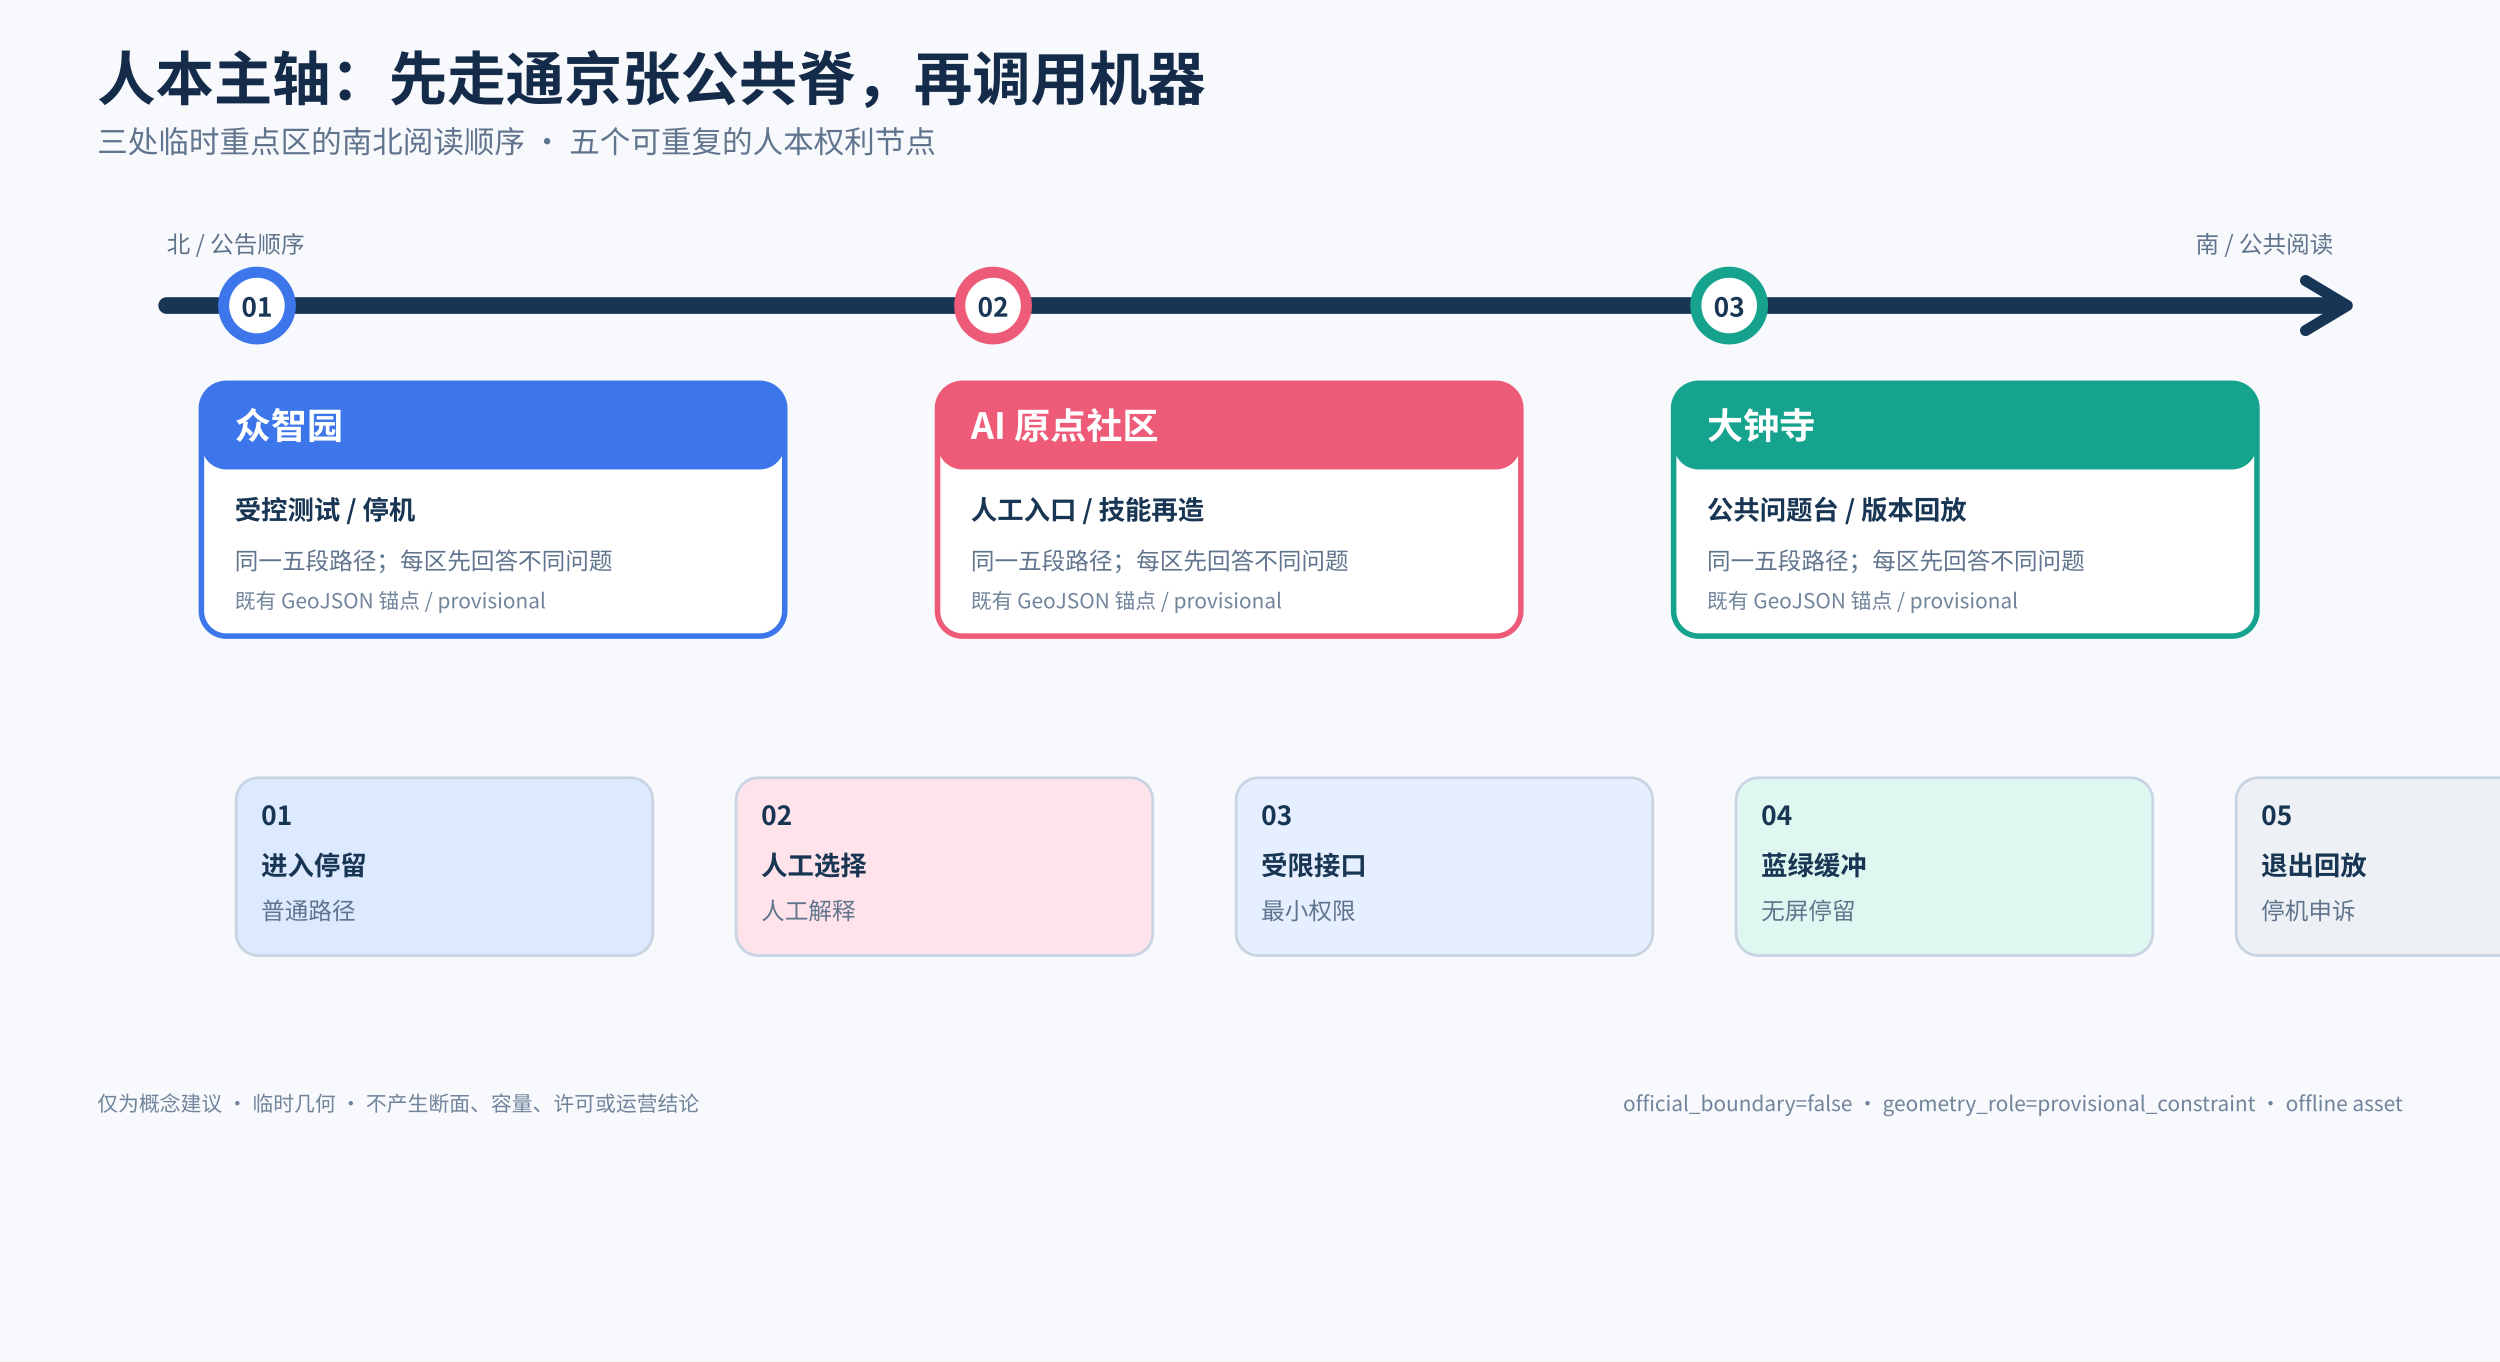
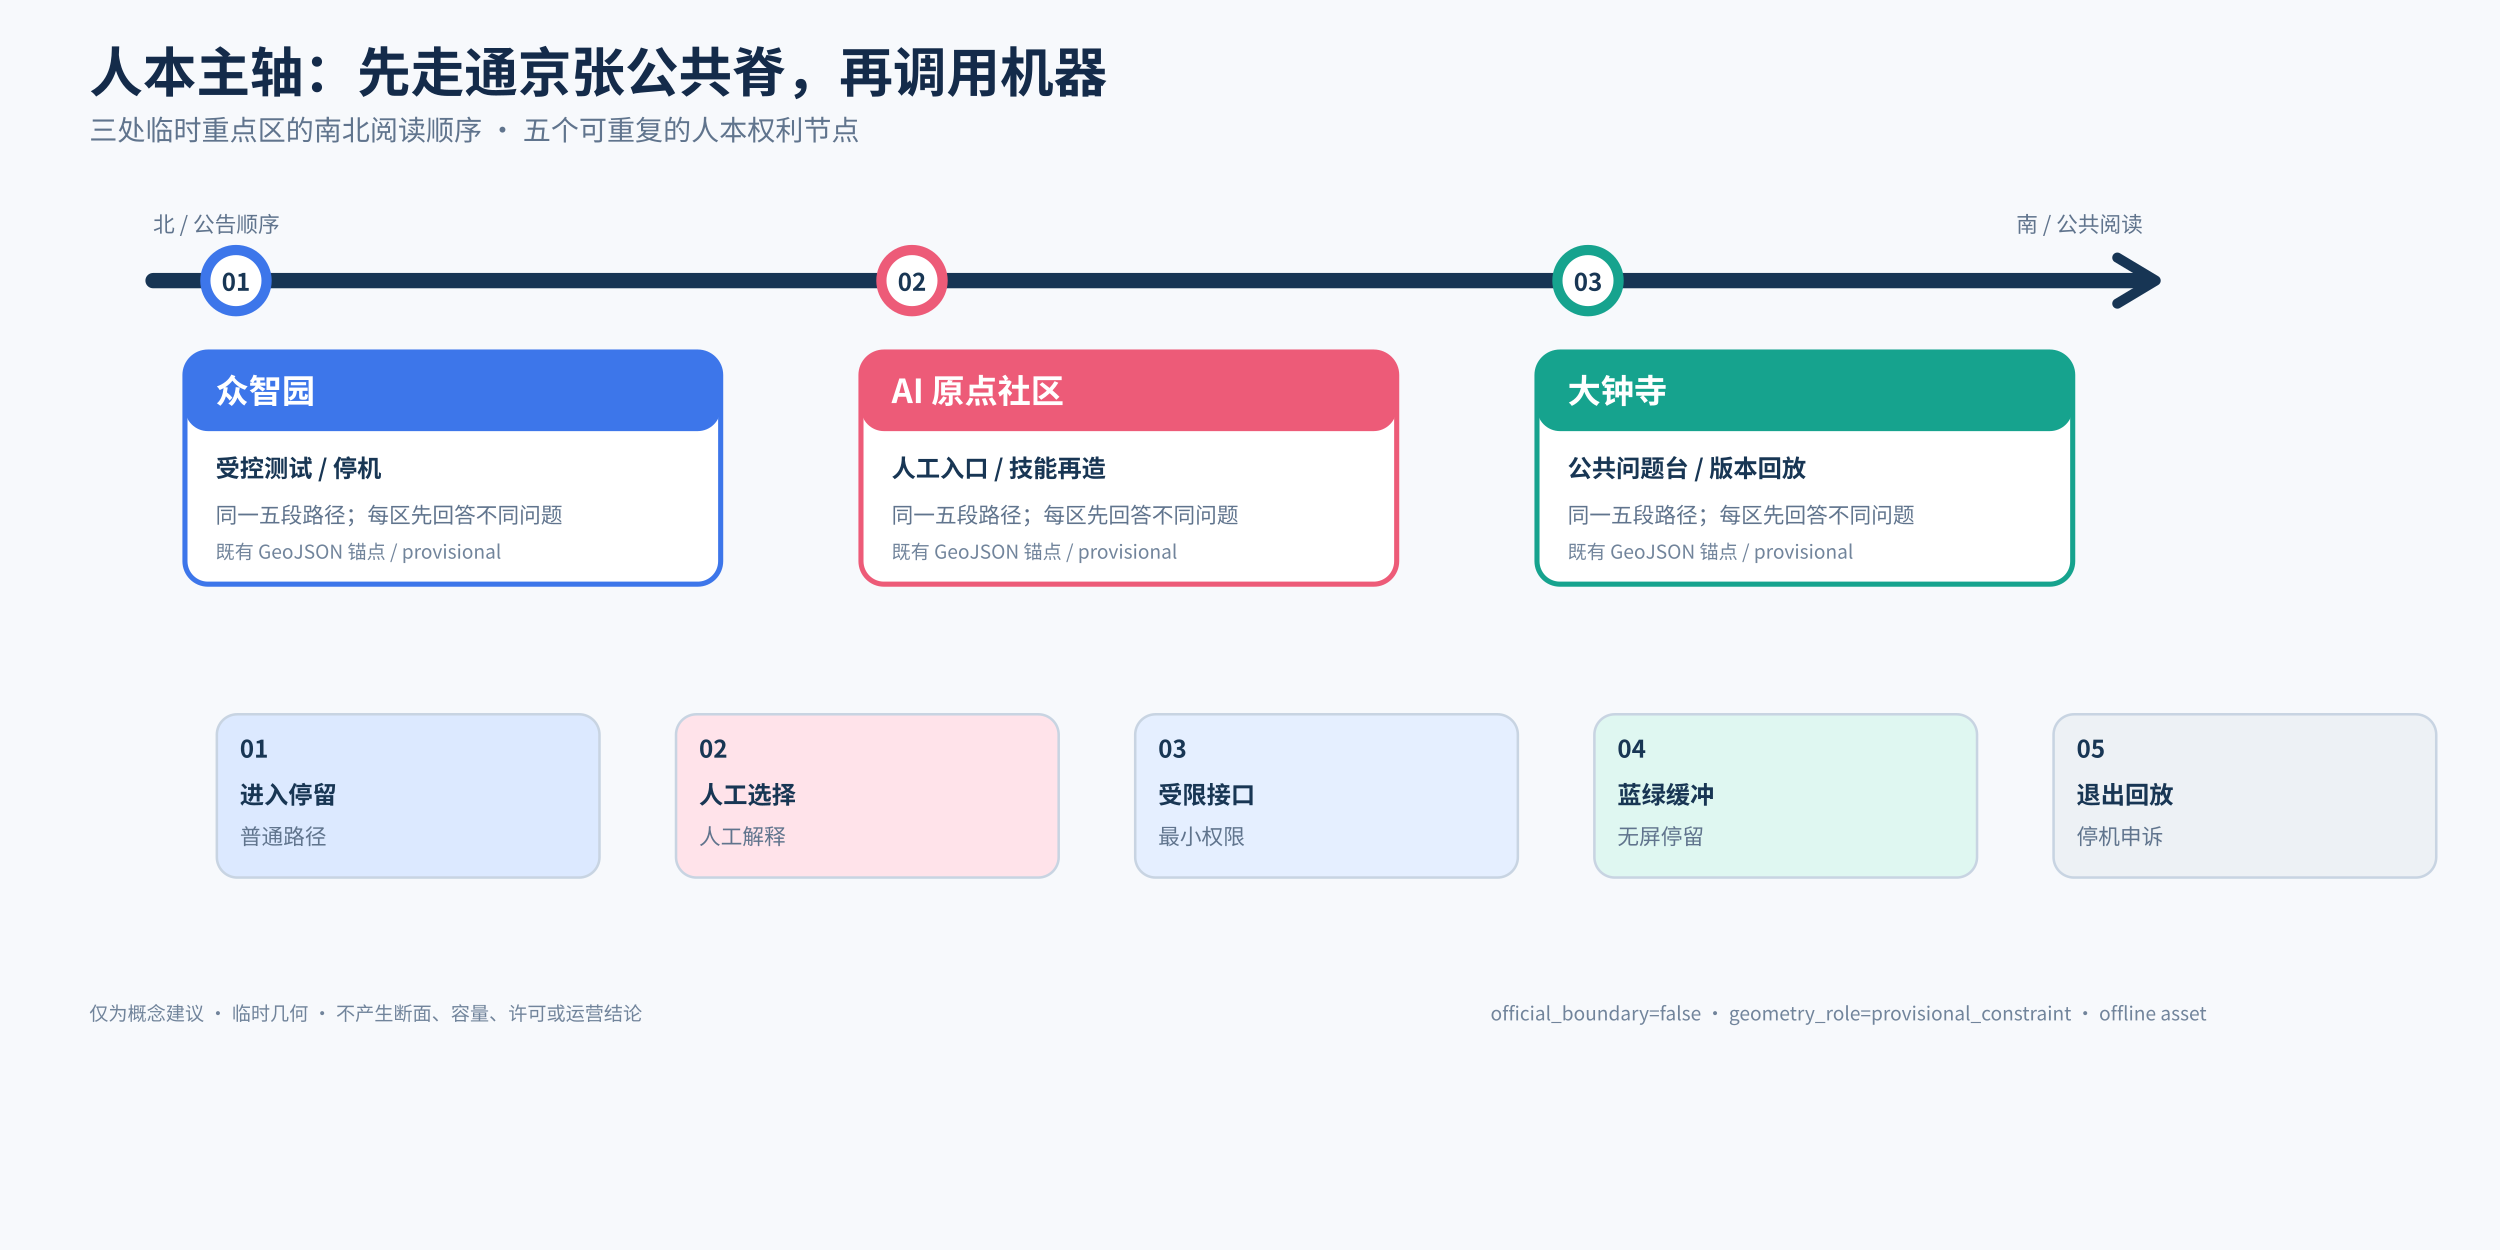
- <svg xmlns="http://www.w3.org/2000/svg" width="1800" height="980" viewBox="0 0 1800 980">
-   <rect width="1800" height="980" fill="#f7f9fc" />
+ <svg xmlns="http://www.w3.org/2000/svg" width="1960" height="980" viewBox="0 0 1960 980">
+   <rect width="1960" height="980" fill="#f7f9fc" />
  <style>.title{font:700 42px -apple-system,BlinkMacSystemFont,"PingFang SC","Noto Sans CJK SC",sans-serif;fill:#142b4a}.sub{font:22px -apple-system,BlinkMacSystemFont,"PingFang SC","Noto Sans CJK SC",sans-serif;fill:#60748d}.zone{font:700 26px -apple-system,BlinkMacSystemFont,"PingFang SC","Noto Sans CJK SC",sans-serif;fill:#fff}.label{font:700 19px -apple-system,BlinkMacSystemFont,"PingFang SC","Noto Sans CJK SC",sans-serif;fill:#183654}.small{font:17px -apple-system,BlinkMacSystemFont,"PingFang SC","Noto Sans CJK SC",sans-serif;fill:#60748d}.tiny{font:15px -apple-system,BlinkMacSystemFont,"PingFang SC","Noto Sans CJK SC",sans-serif;fill:#71849b}</style>
  <text x="70" y="72" class="title">人本主轴：先走通京张公共脊，再调用机器</text>
  <text x="70" y="110" class="sub">三处临时重点区的南北阅读顺序 · 五个可重复的人本权利节点</text>
  <line x1="120" y1="220" x2="1680" y2="220" stroke="#173554" stroke-width="12" stroke-linecap="round" />
  <path d="M1660 202 L1690 220 L1660 238" fill="none" stroke="#173554" stroke-width="8" stroke-linecap="round" stroke-linejoin="round" />
  <text x="120" y="182" class="small">北 / 公告顺序</text>
  <text x="1680" y="182" text-anchor="end" class="small">南 / 公共阅读</text>
  <circle cx="185" cy="220" r="24" fill="#fff" stroke="#3d76ea" stroke-width="8" />
  <text x="185" y="228" text-anchor="middle" class="label">01</text>
  <rect x="145" y="276" width="420" height="182" rx="18" fill="#fff" stroke="#3d76ea" stroke-width="4" />
  <rect x="145" y="276" width="420" height="62" rx="18" fill="#3d76ea" />
  <text x="169" y="316" class="zone">众智园</text>
  <text x="169" y="374" class="label">受控测试 / 停机</text>
  <text x="169" y="410" class="small">同一五段路径；每区先回答不同问题</text>
  <text x="169" y="438" class="tiny">既有 GeoJSON 锚点 / provisional</text>
  <circle cx="715" cy="220" r="24" fill="#fff" stroke="#ed5b78" stroke-width="8" />
  <text x="715" y="228" text-anchor="middle" class="label">02</text>
  <rect x="675" y="276" width="420" height="182" rx="18" fill="#fff" stroke="#ed5b78" stroke-width="4" />
  <rect x="675" y="276" width="420" height="62" rx="18" fill="#ed5b78" />
  <text x="699" y="316" class="zone">AI 原点社区</text>
  <text x="699" y="374" class="label">人工入口 / 技能再造</text>
  <text x="699" y="410" class="small">同一五段路径；每区先回答不同问题</text>
  <text x="699" y="438" class="tiny">既有 GeoJSON 锚点 / provisional</text>
  <circle cx="1245" cy="220" r="24" fill="#fff" stroke="#16a38e" stroke-width="8" />
  <text x="1245" y="228" text-anchor="middle" class="label">03</text>
  <rect x="1205" y="276" width="420" height="182" rx="18" fill="#fff" stroke="#16a38e" stroke-width="4" />
  <rect x="1205" y="276" width="420" height="62" rx="18" fill="#16a38e" />
  <text x="1229" y="316" class="zone">大钟寺</text>
  <text x="1229" y="374" class="label">公共问题台 / 版本回放</text>
  <text x="1229" y="410" class="small">同一五段路径；每区先回答不同问题</text>
  <text x="1229" y="438" class="tiny">既有 GeoJSON 锚点 / provisional</text>
  <rect x="170" y="560" width="300" height="128" rx="16" fill="#dce9ff" stroke="#c8d4e2" stroke-width="2" />
  <text x="188" y="594" class="label">01</text>
  <text x="188" y="630" class="label">进入停留</text>
  <text x="188" y="662" class="small">普通路径</text>
  <rect x="530" y="560" width="300" height="128" rx="16" fill="#ffe3ea" stroke="#c8d4e2" stroke-width="2" />
  <text x="548" y="594" class="label">02</text>
  <text x="548" y="630" class="label">人工选择</text>
  <text x="548" y="662" class="small">人工解释</text>
  <rect x="890" y="560" width="300" height="128" rx="16" fill="#e5efff" stroke="#c8d4e2" stroke-width="2" />
  <text x="908" y="594" class="label">03</text>
  <text x="908" y="630" class="label">受限接口</text>
  <text x="908" y="662" class="small">最小权限</text>
  <rect x="1250" y="560" width="300" height="128" rx="16" fill="#dff7f1" stroke="#c8d4e2" stroke-width="2" />
  <text x="1268" y="594" class="label">04</text>
  <text x="1268" y="630" class="label">蓝绿缓冲</text>
  <text x="1268" y="662" class="small">无屏停留</text>
  <rect x="1610" y="560" width="300" height="128" rx="16" fill="#edf1f5" stroke="#c8d4e2" stroke-width="2" />
  <text x="1628" y="594" class="label">05</text>
  <text x="1628" y="630" class="label">退出回放</text>
  <text x="1628" y="662" class="small">停机申诉</text>
  <text x="70" y="800" class="tiny">仅为概念建议 · 临时几何 · 不产生断面、容量、许可或运营结论</text>
  <text x="1730" y="800" text-anchor="end" class="tiny">official_boundary=false · geometry_role=provisional_constraint · offline asset</text>
</svg>
